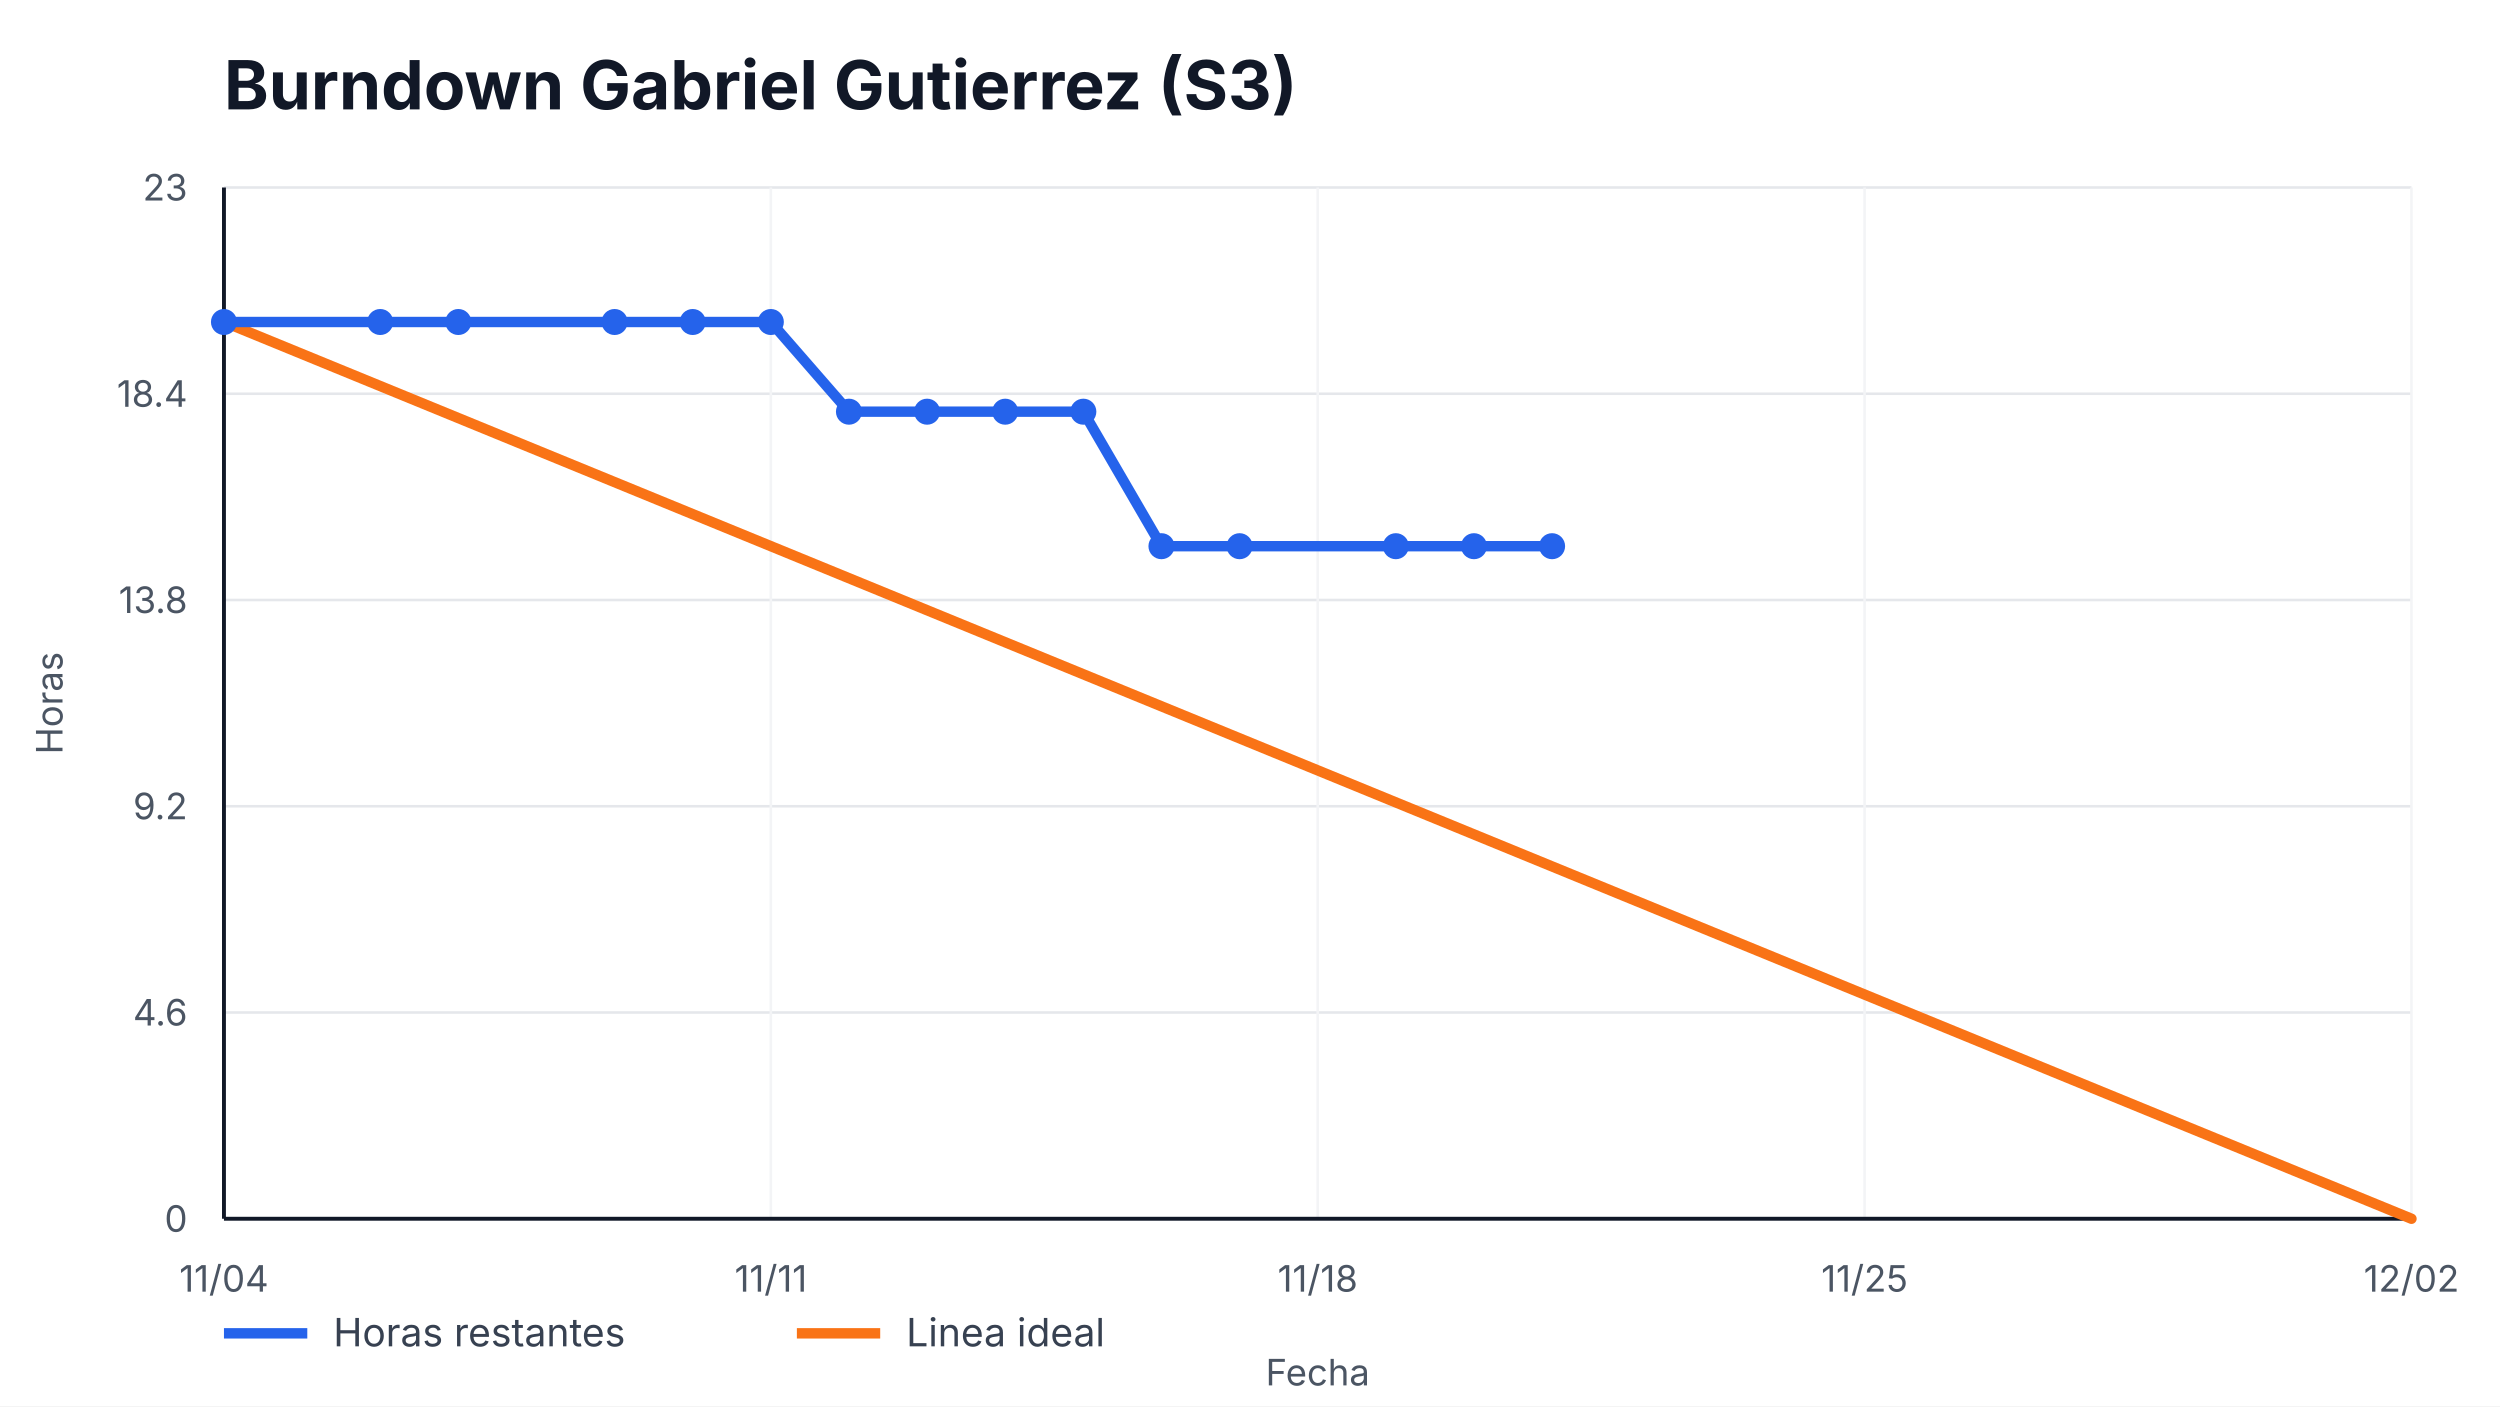
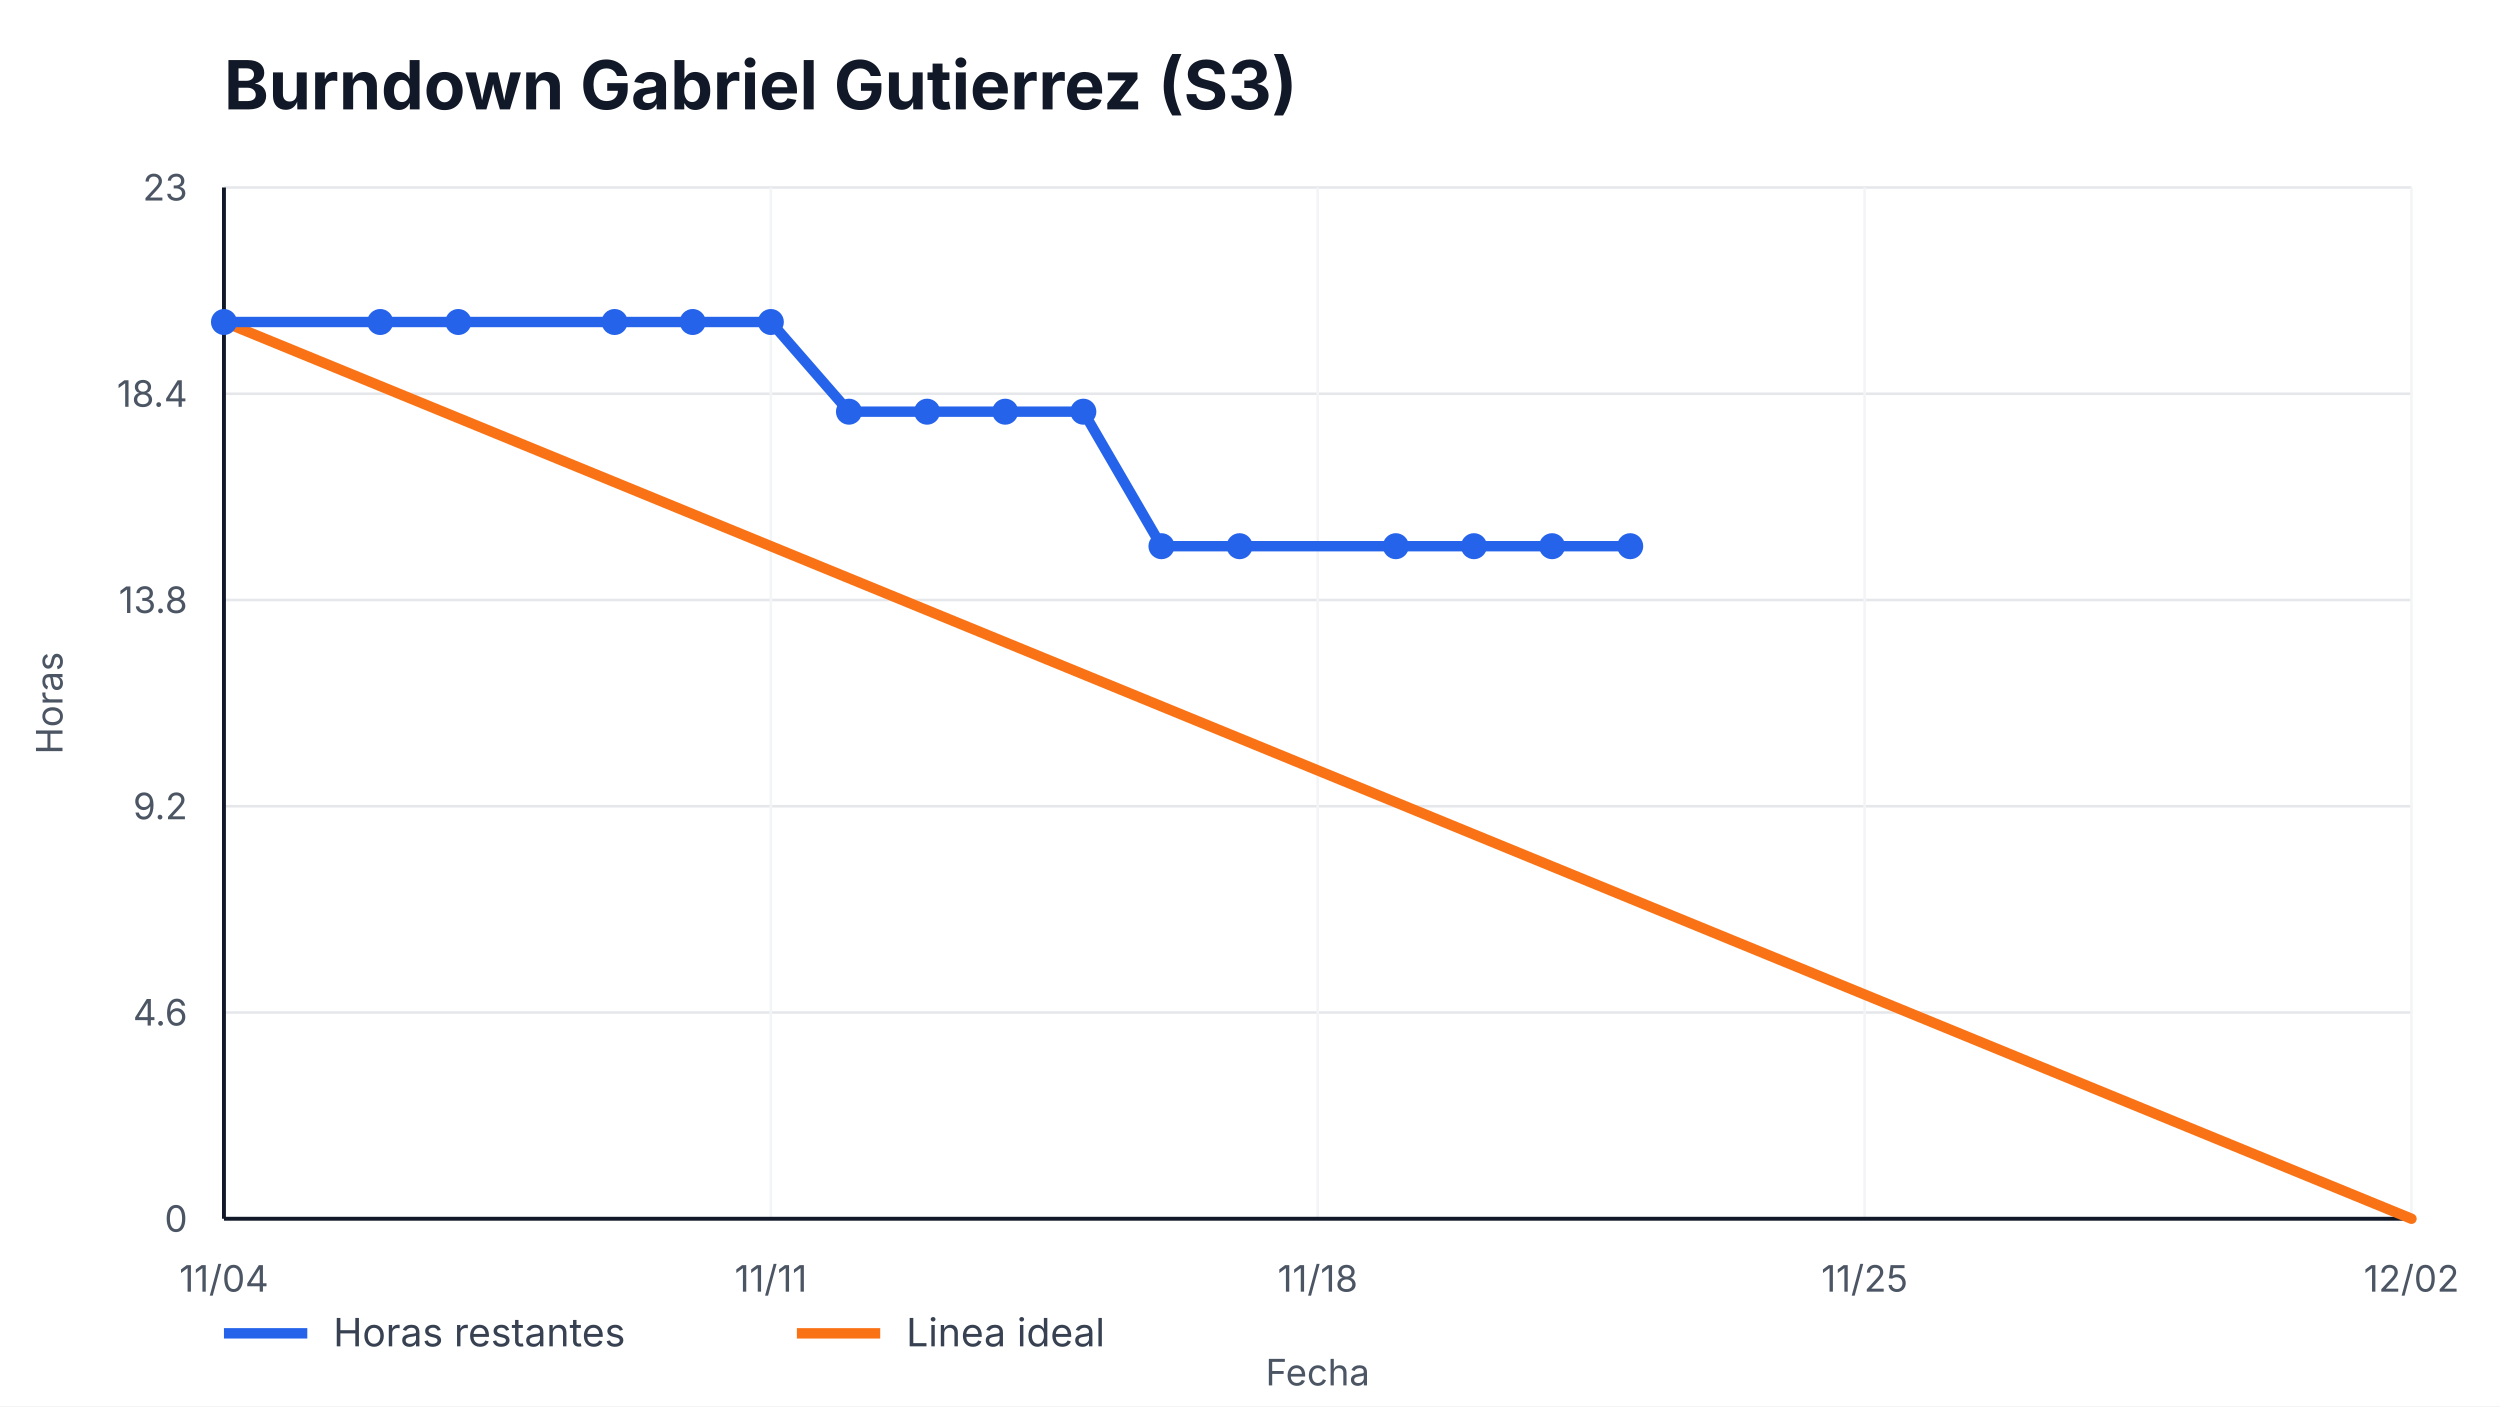
<svg xmlns="http://www.w3.org/2000/svg" width="960" height="540" viewBox="0 0 960 540" role="img" aria-label="Burndown Gabriel Gutierrez (S3)">
  <style>
    text { font-family: -apple-system, BlinkMacSystemFont, "Segoe UI", sans-serif; fill: #111827; }
    .title { font-size: 26px; font-weight: 700; }
    .axis { font-size: 14px; fill: #4b5563; }
    .legend { font-size: 15px; fill: #374151; }
    .overrun { font-size: 14px; font-weight: 700; fill: #b91c1c; }
  </style>
  <rect width="100%" height="100%" fill="#ffffff" />
  <text x="86" y="42" class="title">Burndown Gabriel Gutierrez (S3)</text>
  <g>
    <line x1="86" y1="468.00" x2="926" y2="468.00" stroke="#e5e7eb" />
    <line x1="86" y1="388.80" x2="926" y2="388.80" stroke="#e5e7eb" />
    <line x1="86" y1="309.60" x2="926" y2="309.60" stroke="#e5e7eb" />
    <line x1="86" y1="230.40" x2="926" y2="230.40" stroke="#e5e7eb" />
    <line x1="86" y1="151.20" x2="926" y2="151.20" stroke="#e5e7eb" />
    <line x1="86" y1="72.00" x2="926" y2="72.00" stroke="#e5e7eb" />
  </g>
  <g>
    <line x1="86.00" y1="72" x2="86.00" y2="468" stroke="#f3f4f6" />
    <text x="86.00" y="496" text-anchor="middle" class="axis">11/04</text>
    <line x1="296.00" y1="72" x2="296.00" y2="468" stroke="#f3f4f6" />
    <text x="296.00" y="496" text-anchor="middle" class="axis">11/11</text>
    <line x1="506.00" y1="72" x2="506.00" y2="468" stroke="#f3f4f6" />
    <text x="506.00" y="496" text-anchor="middle" class="axis">11/18</text>
    <line x1="716.00" y1="72" x2="716.00" y2="468" stroke="#f3f4f6" />
    <text x="716.00" y="496" text-anchor="middle" class="axis">11/25</text>
    <line x1="926.00" y1="72" x2="926.00" y2="468" stroke="#f3f4f6" />
    <text x="926.00" y="496" text-anchor="middle" class="axis">12/02</text>
  </g>
  <line x1="86" y1="468" x2="926" y2="468" stroke="#111827" stroke-width="1.5" />
  <line x1="86" y1="72" x2="86" y2="468" stroke="#111827" stroke-width="1.5" />
  <g>
    <text x="72" y="473.00" text-anchor="end" class="axis">0</text>
    <text x="72" y="393.80" text-anchor="end" class="axis">4.6</text>
    <text x="72" y="314.60" text-anchor="end" class="axis">9.2</text>
    <text x="72" y="235.40" text-anchor="end" class="axis">13.8</text>
    <text x="72" y="156.20" text-anchor="end" class="axis">18.4</text>
    <text x="72" y="77.00" text-anchor="end" class="axis">23</text>
  </g>
  <polyline points="86.00,123.65 926.00,468.00" fill="none" stroke="#f97316" stroke-width="4" stroke-linecap="round" />
-   <polyline points="86.00,123.65 146.00,123.65 176.00,123.65 236.00,123.65 266.00,123.65 296.00,123.65 326.00,158.09 356.00,158.09 386.00,158.09 416.00,158.09 446.00,209.74 476.00,209.74 536.00,209.74 566.00,209.74 596.00,209.74" fill="none" stroke="#2563eb" stroke-width="4" stroke-linecap="round" stroke-linejoin="round" />
+   <polyline points="86.00,123.65 146.00,123.65 176.00,123.65 236.00,123.65 266.00,123.65 296.00,123.65 326.00,158.09 356.00,158.09 386.00,158.09 416.00,158.09 446.00,209.74 476.00,209.74 536.00,209.74 566.00,209.74 596.00,209.74 626.00,209.74" fill="none" stroke="#2563eb" stroke-width="4" stroke-linecap="round" stroke-linejoin="round" />
  <g>
    <circle cx="86.00" cy="123.65" r="5" fill="#2563eb" />
    <circle cx="146.00" cy="123.65" r="5" fill="#2563eb" />
    <circle cx="176.00" cy="123.65" r="5" fill="#2563eb" />
    <circle cx="236.00" cy="123.65" r="5" fill="#2563eb" />
    <circle cx="266.00" cy="123.65" r="5" fill="#2563eb" />
    <circle cx="296.00" cy="123.65" r="5" fill="#2563eb" />
    <circle cx="326.00" cy="158.09" r="5" fill="#2563eb" />
    <circle cx="356.00" cy="158.09" r="5" fill="#2563eb" />
    <circle cx="386.00" cy="158.09" r="5" fill="#2563eb" />
    <circle cx="416.00" cy="158.09" r="5" fill="#2563eb" />
    <circle cx="446.00" cy="209.74" r="5" fill="#2563eb" />
    <circle cx="476.00" cy="209.74" r="5" fill="#2563eb" />
    <circle cx="536.00" cy="209.74" r="5" fill="#2563eb" />
    <circle cx="566.00" cy="209.74" r="5" fill="#2563eb" />
    <circle cx="596.00" cy="209.74" r="5" fill="#2563eb" />
+     <circle cx="626.00" cy="209.74" r="5" fill="#2563eb" />
  </g>
  <line x1="86" y1="512" x2="118" y2="512" stroke="#2563eb" stroke-width="4" />
  <text x="128" y="517" class="legend">Horas restantes</text>
  <line x1="306" y1="512" x2="338" y2="512" stroke="#f97316" stroke-width="4" />
  <text x="348" y="517" class="legend">Linea ideal</text>
  <text x="506.0" y="532" text-anchor="middle" class="axis">Fecha</text>
  <text x="24" y="270.0" transform="rotate(-90 24,270.0)" text-anchor="middle" class="axis">Horas</text>
</svg>
